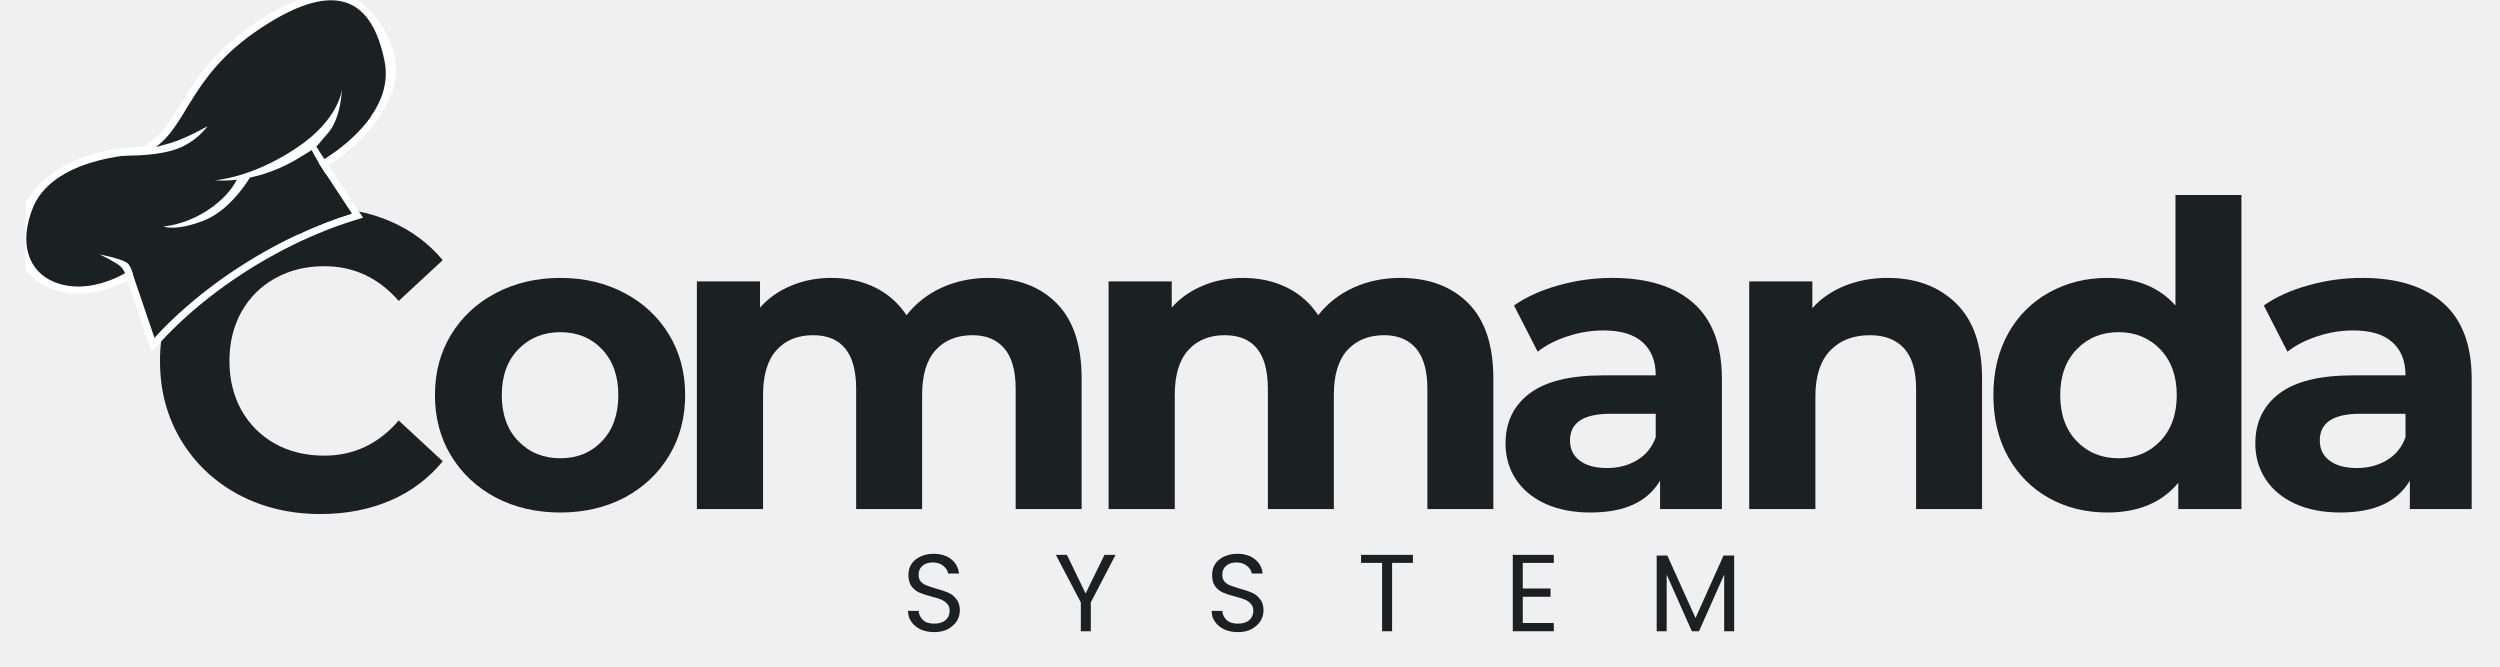
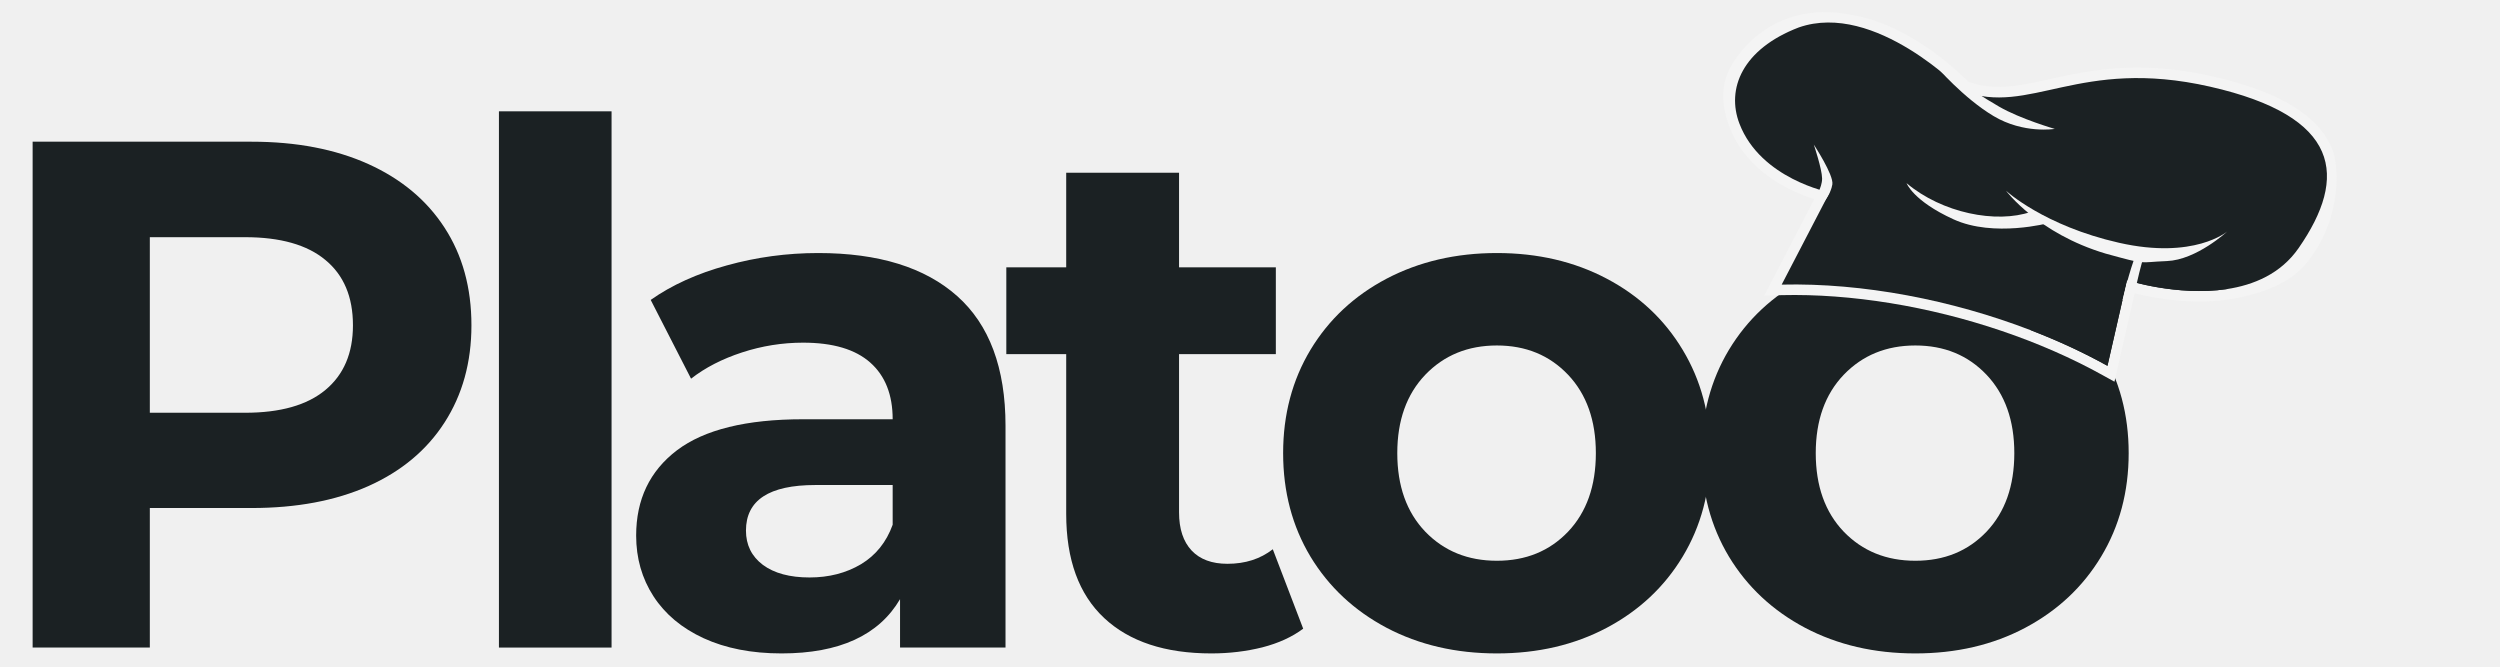
<svg xmlns="http://www.w3.org/2000/svg" width="240" zoomAndPan="magnify" viewBox="0 0 180 48" height="64" preserveAspectRatio="xMidYMid meet" version="1.0">
  <defs>
    <g />
-     <clipPath id="ea1a233cde">
-       <path d="M 1.836 0 L 29 0 L 29 26 L 1.836 26 Z M 1.836 0 " clip-rule="nonzero" />
-     </clipPath>
-     <clipPath id="4f4d99f10a">
-       <path d="M -1.352 17.113 L 18.121 -6.824 L 34.078 6.16 L 14.602 30.098 Z M -1.352 17.113 " clip-rule="nonzero" />
-     </clipPath>
-     <clipPath id="8c69749e17">
-       <path d="M -1.352 17.113 L 18.121 -6.824 L 34.078 6.16 L 14.602 30.098 Z M -1.352 17.113 " clip-rule="nonzero" />
-     </clipPath>
-     <clipPath id="a9b8a7380d">
-       <path d="M 1.836 0 L 28 0 L 28 25 L 1.836 25 Z M 1.836 0 " clip-rule="nonzero" />
-     </clipPath>
-     <clipPath id="f7ad1f7134">
-       <path d="M -1.352 17.113 L 18.121 -6.824 L 34.078 6.16 L 14.602 30.098 Z M -1.352 17.113 " clip-rule="nonzero" />
-     </clipPath>
-     <clipPath id="b01b8e6458">
-       <path d="M -1.352 17.113 L 18.121 -6.824 L 34.078 6.16 L 14.602 30.098 Z M -1.352 17.113 " clip-rule="nonzero" />
-     </clipPath>
-     <clipPath id="f5c1d167d5">
-       <path d="M 4 17 L 10 17 L 10 21 L 4 21 Z M 4 17 " clip-rule="nonzero" />
-     </clipPath>
-     <clipPath id="573eb5c794">
-       <path d="M -1.352 17.113 L 18.121 -6.824 L 34.078 6.16 L 14.602 30.098 Z M -1.352 17.113 " clip-rule="nonzero" />
-     </clipPath>
-     <clipPath id="318fc461a1">
-       <path d="M -1.352 17.113 L 18.121 -6.824 L 34.078 6.16 L 14.602 30.098 Z M -1.352 17.113 " clip-rule="nonzero" />
-     </clipPath>
-     <clipPath id="54c1cf7e74">
-       <path d="M 12 5 L 18 5 L 18 11 L 12 11 Z M 12 5 " clip-rule="nonzero" />
-     </clipPath>
-     <clipPath id="358c4a46cd">
-       <path d="M -1.352 17.113 L 18.121 -6.824 L 34.078 6.16 L 14.602 30.098 Z M -1.352 17.113 " clip-rule="nonzero" />
-     </clipPath>
-     <clipPath id="06f2b07b61">
-       <path d="M -1.352 17.113 L 18.121 -6.824 L 34.078 6.16 L 14.602 30.098 Z M -1.352 17.113 " clip-rule="nonzero" />
-     </clipPath>
-     <clipPath id="d633baa4c6">
-       <path d="M 11 4 L 28 4 L 28 17 L 11 17 Z M 11 4 " clip-rule="nonzero" />
-     </clipPath>
-     <clipPath id="3451b1cf09">
-       <path d="M -1.352 17.113 L 18.121 -6.824 L 34.078 6.16 L 14.602 30.098 Z M -1.352 17.113 " clip-rule="nonzero" />
-     </clipPath>
-     <clipPath id="4294dcf2e9">
-       <path d="M -1.352 17.113 L 18.121 -6.824 L 34.078 6.16 L 14.602 30.098 Z M -1.352 17.113 " clip-rule="nonzero" />
-     </clipPath>
-     <clipPath id="1194b9db63">
-       <path d="M 8 9 L 15 9 L 15 12 L 8 12 Z M 8 9 " clip-rule="nonzero" />
-     </clipPath>
-     <clipPath id="7f7ba7c710">
-       <path d="M -1.352 17.113 L 18.121 -6.824 L 34.078 6.16 L 14.602 30.098 Z M -1.352 17.113 " clip-rule="nonzero" />
-     </clipPath>
-     <clipPath id="379adb3b69">
-       <path d="M -1.352 17.113 L 18.121 -6.824 L 34.078 6.16 L 14.602 30.098 Z M -1.352 17.113 " clip-rule="nonzero" />
-     </clipPath>
-     <clipPath id="6a040b5069">
-       <path d="M 22 10 L 24 10 L 24 13 L 22 13 Z M 22 10 " clip-rule="nonzero" />
-     </clipPath>
-     <clipPath id="8f6204ca37">
-       <path d="M -1.352 17.113 L 18.121 -6.824 L 34.078 6.16 L 14.602 30.098 Z M -1.352 17.113 " clip-rule="nonzero" />
-     </clipPath>
-     <clipPath id="22c095ff60">
-       <path d="M -1.352 17.113 L 18.121 -6.824 L 34.078 6.16 L 14.602 30.098 Z M -1.352 17.113 " clip-rule="nonzero" />
-     </clipPath>
-     <clipPath id="711ae5025d">
-       <path d="M 15 6 L 25 6 L 25 13 L 15 13 Z M 15 6 " clip-rule="nonzero" />
-     </clipPath>
-     <clipPath id="7289844331">
-       <path d="M -1.352 17.113 L 18.121 -6.824 L 34.078 6.16 L 14.602 30.098 Z M -1.352 17.113 " clip-rule="nonzero" />
-     </clipPath>
-     <clipPath id="66e515dc8f">
-       <path d="M -1.352 17.113 L 18.121 -6.824 L 34.078 6.16 L 14.602 30.098 Z M -1.352 17.113 " clip-rule="nonzero" />
-     </clipPath>
-     <clipPath id="abab018552">
-       <path d="M 11 12 L 19 12 L 19 17 L 11 17 Z M 11 12 " clip-rule="nonzero" />
-     </clipPath>
-     <clipPath id="7ed952c2df">
-       <path d="M -1.352 17.113 L 18.121 -6.824 L 34.078 6.16 L 14.602 30.098 Z M -1.352 17.113 " clip-rule="nonzero" />
-     </clipPath>
-     <clipPath id="4c212e220c">
-       <path d="M -1.352 17.113 L 18.121 -6.824 L 34.078 6.16 L 14.602 30.098 Z M -1.352 17.113 " clip-rule="nonzero" />
-     </clipPath>
-     <clipPath id="e26f9d4ce1">
-       <path d="M 7 18 L 10 18 L 10 21 L 7 21 Z M 7 18 " clip-rule="nonzero" />
-     </clipPath>
-     <clipPath id="b85112b671">
-       <path d="M -1.352 17.113 L 18.121 -6.824 L 34.078 6.16 L 14.602 30.098 Z M -1.352 17.113 " clip-rule="nonzero" />
-     </clipPath>
-     <clipPath id="8594137f87">
-       <path d="M -1.352 17.113 L 18.121 -6.824 L 34.078 6.16 L 14.602 30.098 Z M -1.352 17.113 " clip-rule="nonzero" />
-     </clipPath>
-     <clipPath id="c48f8f9792">
-       <path d="M 64 37 L 133 37 L 133 47.02 L 64 47.02 Z M 64 37 " clip-rule="nonzero" />
-     </clipPath>
-     <clipPath id="6b2e4f11dd">
-       <rect x="0" width="69" y="0" height="11" />
+     <clipPath id="32d42d7bfa">
+       <path d="M 45 18 L 73 18 L 73 47.02 L 45 47.02 Z M 45 18 " clip-rule="nonzero" />
+     </clipPath>
+     <clipPath id="cba48fb0dc">
+       <path d="M 72 12 L 94 12 L 94 47.02 L 72 47.02 Z M 72 12 " clip-rule="nonzero" />
+     </clipPath>
+     <clipPath id="ad0688870f">
+       <path d="M 92 18 L 124 18 L 124 47.02 L 92 47.02 Z M 92 18 " clip-rule="nonzero" />
+     </clipPath>
+     <clipPath id="e91f5758a2">
+       <path d="M 122 18 L 154 18 L 154 47.02 L 122 47.02 Z M 122 18 " clip-rule="nonzero" />
+     </clipPath>
+     <clipPath id="f03a49db0d">
+       <path d="M 124 0 L 169 0 L 169 28 L 124 28 Z M 124 0 " clip-rule="nonzero" />
+     </clipPath>
+     <clipPath id="df2f0345e4">
+       <path d="M 123.352 0.336 L 168.02 -3.293 L 170.402 25.996 L 125.734 29.629 Z M 123.352 0.336 " clip-rule="nonzero" />
+     </clipPath>
+     <clipPath id="b6dddd2938">
+       <path d="M 123.352 0.336 L 168.02 -3.293 L 170.402 25.996 L 125.734 29.629 Z M 123.352 0.336 " clip-rule="nonzero" />
+     </clipPath>
+     <clipPath id="96ad34a800">
+       <path d="M 124 1 L 168 1 L 168 27 L 124 27 Z M 124 1 " clip-rule="nonzero" />
+     </clipPath>
+     <clipPath id="02277ed986">
+       <path d="M 123.352 0.336 L 168.02 -3.293 L 170.402 25.996 L 125.734 29.629 Z M 123.352 0.336 " clip-rule="nonzero" />
+     </clipPath>
+     <clipPath id="817a8349c0">
+       <path d="M 123.352 0.336 L 168.02 -3.293 L 170.402 25.996 L 125.734 29.629 Z M 123.352 0.336 " clip-rule="nonzero" />
+     </clipPath>
+     <clipPath id="d270a98934">
+       <path d="M 126 8 L 132 8 L 132 14 L 126 14 Z M 126 8 " clip-rule="nonzero" />
+     </clipPath>
+     <clipPath id="f0f20d2eaa">
+       <path d="M 123.352 0.336 L 168.02 -3.293 L 170.402 25.996 L 125.734 29.629 Z M 123.352 0.336 " clip-rule="nonzero" />
+     </clipPath>
+     <clipPath id="feba56dc3d">
+       <path d="M 123.352 0.336 L 168.02 -3.293 L 170.402 25.996 L 125.734 29.629 Z M 123.352 0.336 " clip-rule="nonzero" />
+     </clipPath>
+     <clipPath id="9b12e0a6a3">
+       <path d="M 143 7 L 154 7 L 154 10 L 143 10 Z M 143 7 " clip-rule="nonzero" />
+     </clipPath>
+     <clipPath id="f3eaceb753">
+       <path d="M 123.352 0.336 L 168.02 -3.293 L 170.402 25.996 L 125.734 29.629 Z M 123.352 0.336 " clip-rule="nonzero" />
+     </clipPath>
+     <clipPath id="895d1980e6">
+       <path d="M 123.352 0.336 L 168.02 -3.293 L 170.402 25.996 L 125.734 29.629 Z M 123.352 0.336 " clip-rule="nonzero" />
+     </clipPath>
+     <clipPath id="23b498150e">
+       <path d="M 137 11 L 163 11 L 163 27 L 137 27 Z M 137 11 " clip-rule="nonzero" />
+     </clipPath>
+     <clipPath id="79c69186b9">
+       <path d="M 123.352 0.336 L 168.02 -3.293 L 170.402 25.996 L 125.734 29.629 Z M 123.352 0.336 " clip-rule="nonzero" />
+     </clipPath>
+     <clipPath id="6b5c13a1e6">
+       <path d="M 123.352 0.336 L 168.02 -3.293 L 170.402 25.996 L 125.734 29.629 Z M 123.352 0.336 " clip-rule="nonzero" />
+     </clipPath>
+     <clipPath id="77377a0950">
+       <path d="M 139 4 L 148 4 L 148 10 L 139 10 Z M 139 4 " clip-rule="nonzero" />
+     </clipPath>
+     <clipPath id="58c6bcea46">
+       <path d="M 123.352 0.336 L 168.02 -3.293 L 170.402 25.996 L 125.734 29.629 Z M 123.352 0.336 " clip-rule="nonzero" />
+     </clipPath>
+     <clipPath id="52bc6de99f">
+       <path d="M 123.352 0.336 L 168.02 -3.293 L 170.402 25.996 L 125.734 29.629 Z M 123.352 0.336 " clip-rule="nonzero" />
+     </clipPath>
+     <clipPath id="c73cfeb785">
+       <path d="M 152 17 L 155 17 L 155 22 L 152 22 Z M 152 17 " clip-rule="nonzero" />
+     </clipPath>
+     <clipPath id="62e9558b92">
+       <path d="M 123.352 0.336 L 168.02 -3.293 L 170.402 25.996 L 125.734 29.629 Z M 123.352 0.336 " clip-rule="nonzero" />
+     </clipPath>
+     <clipPath id="48561db9c7">
+       <path d="M 123.352 0.336 L 168.02 -3.293 L 170.402 25.996 L 125.734 29.629 Z M 123.352 0.336 " clip-rule="nonzero" />
+     </clipPath>
+     <clipPath id="9532fbf9ba">
+       <path d="M 144 13 L 161 13 L 161 19 L 144 19 Z M 144 13 " clip-rule="nonzero" />
+     </clipPath>
+     <clipPath id="229657598f">
+       <path d="M 123.352 0.336 L 168.02 -3.293 L 170.402 25.996 L 125.734 29.629 Z M 123.352 0.336 " clip-rule="nonzero" />
+     </clipPath>
+     <clipPath id="c58b5cfe0a">
+       <path d="M 123.352 0.336 L 168.02 -3.293 L 170.402 25.996 L 125.734 29.629 Z M 123.352 0.336 " clip-rule="nonzero" />
+     </clipPath>
+     <clipPath id="6f506d0a58">
+       <path d="M 137 13 L 148 13 L 148 17 L 137 17 Z M 137 13 " clip-rule="nonzero" />
+     </clipPath>
+     <clipPath id="acbb0c3526">
+       <path d="M 123.352 0.336 L 168.02 -3.293 L 170.402 25.996 L 125.734 29.629 Z M 123.352 0.336 " clip-rule="nonzero" />
+     </clipPath>
+     <clipPath id="1bd76cf667">
+       <path d="M 123.352 0.336 L 168.02 -3.293 L 170.402 25.996 L 125.734 29.629 Z M 123.352 0.336 " clip-rule="nonzero" />
+     </clipPath>
+     <clipPath id="be45e49c09">
+       <path d="M 130 10 L 132 10 L 132 15 L 130 15 Z M 130 10 " clip-rule="nonzero" />
+     </clipPath>
+     <clipPath id="11efbf4254">
+       <path d="M 123.352 0.336 L 168.02 -3.293 L 170.402 25.996 L 125.734 29.629 Z M 123.352 0.336 " clip-rule="nonzero" />
+     </clipPath>
+     <clipPath id="c46a4e55fb">
+       <path d="M 123.352 0.336 L 168.02 -3.293 L 170.402 25.996 L 125.734 29.629 Z M 123.352 0.336 " clip-rule="nonzero" />
    </clipPath>
  </defs>
  <g fill="#1b2123" fill-opacity="1">
-     <g transform="translate(10.33151, 36.65066)">
+     <g transform="translate(-1.962795, 46.62441)">
      <g>
-         <path d="M 12.734 0.359 C 10.555 0.359 8.586 -0.109 6.828 -1.047 C 5.078 -1.992 3.695 -3.305 2.688 -4.984 C 1.688 -6.66 1.188 -8.551 1.188 -10.656 C 1.188 -12.77 1.688 -14.664 2.688 -16.344 C 3.695 -18.02 5.078 -19.328 6.828 -20.266 C 8.586 -21.211 10.566 -21.688 12.766 -21.688 C 14.609 -21.688 16.273 -21.363 17.766 -20.719 C 19.266 -20.07 20.523 -19.141 21.547 -17.922 L 18.375 -14.984 C 16.926 -16.648 15.141 -17.484 13.016 -17.484 C 11.691 -17.484 10.508 -17.191 9.469 -16.609 C 8.438 -16.035 7.629 -15.227 7.047 -14.188 C 6.473 -13.156 6.188 -11.977 6.188 -10.656 C 6.188 -9.344 6.473 -8.164 7.047 -7.125 C 7.629 -6.094 8.438 -5.285 9.469 -4.703 C 10.508 -4.129 11.691 -3.844 13.016 -3.844 C 15.141 -3.844 16.926 -4.688 18.375 -6.375 L 21.547 -3.438 C 20.523 -2.195 19.266 -1.254 17.766 -0.609 C 16.266 0.035 14.586 0.359 12.734 0.359 Z M 12.734 0.359 " />
+         <path d="M 20.078 -36.422 C 23.305 -36.422 26.109 -35.883 28.484 -34.812 C 30.859 -33.738 32.688 -32.211 33.969 -30.234 C 35.258 -28.254 35.906 -25.91 35.906 -23.203 C 35.906 -20.535 35.258 -18.203 33.969 -16.203 C 32.688 -14.211 30.859 -12.688 28.484 -11.625 C 26.109 -10.57 23.305 -10.047 20.078 -10.047 L 12.75 -10.047 L 12.75 0 L 4.312 0 L 4.312 -36.422 Z M 19.609 -16.906 C 22.148 -16.906 24.078 -17.453 25.391 -18.547 C 26.711 -19.641 27.375 -21.191 27.375 -23.203 C 27.375 -25.254 26.711 -26.82 25.391 -27.906 C 24.078 -29 22.148 -29.547 19.609 -29.547 L 12.75 -29.547 L 12.75 -16.906 Z M 19.609 -16.906 " />
      </g>
    </g>
  </g>
  <g fill="#1b2123" fill-opacity="1">
-     <g transform="translate(30.34746, 36.65066)">
+     <g transform="translate(32.17312, 46.62441)">
      <g>
-         <path d="M 10 0.25 C 8.27 0.25 6.719 -0.109 5.344 -0.828 C 3.977 -1.555 2.906 -2.562 2.125 -3.844 C 1.352 -5.125 0.969 -6.578 0.969 -8.203 C 0.969 -9.828 1.352 -11.273 2.125 -12.547 C 2.906 -13.828 3.977 -14.828 5.344 -15.547 C 6.719 -16.273 8.27 -16.641 10 -16.641 C 11.719 -16.641 13.258 -16.273 14.625 -15.547 C 15.988 -14.828 17.055 -13.828 17.828 -12.547 C 18.598 -11.273 18.984 -9.828 18.984 -8.203 C 18.984 -6.578 18.598 -5.125 17.828 -3.844 C 17.055 -2.562 15.988 -1.555 14.625 -0.828 C 13.258 -0.109 11.719 0.25 10 0.25 Z M 10 -3.656 C 11.219 -3.656 12.219 -4.066 13 -4.891 C 13.781 -5.711 14.172 -6.816 14.172 -8.203 C 14.172 -9.578 13.781 -10.676 13 -11.5 C 12.219 -12.32 11.219 -12.734 10 -12.734 C 8.781 -12.734 7.77 -12.32 6.969 -11.5 C 6.176 -10.676 5.781 -9.578 5.781 -8.203 C 5.781 -6.816 6.176 -5.711 6.969 -4.891 C 7.77 -4.066 8.781 -3.656 10 -3.656 Z M 10 -3.656 " />
-       </g>
-     </g>
-   </g>
-   <g fill="#1b2123" fill-opacity="1">
-     <g transform="translate(47.987, 36.65066)">
-       <g>
-         <path d="M 23.188 -16.641 C 25.238 -16.641 26.867 -16.035 28.078 -14.828 C 29.285 -13.617 29.891 -11.805 29.891 -9.391 L 29.891 0 L 25.141 0 L 25.141 -8.656 C 25.141 -9.957 24.867 -10.926 24.328 -11.562 C 23.785 -12.195 23.02 -12.516 22.031 -12.516 C 20.914 -12.516 20.031 -12.156 19.375 -11.438 C 18.727 -10.719 18.406 -9.645 18.406 -8.219 L 18.406 0 L 13.656 0 L 13.656 -8.656 C 13.656 -11.227 12.617 -12.516 10.547 -12.516 C 9.441 -12.516 8.566 -12.156 7.922 -11.438 C 7.273 -10.719 6.953 -9.645 6.953 -8.219 L 6.953 0 L 2.188 0 L 2.188 -16.391 L 6.734 -16.391 L 6.734 -14.5 C 7.336 -15.188 8.082 -15.711 8.969 -16.078 C 9.852 -16.453 10.82 -16.641 11.875 -16.641 C 13.039 -16.641 14.086 -16.41 15.016 -15.953 C 15.953 -15.492 16.707 -14.828 17.281 -13.953 C 17.945 -14.805 18.789 -15.469 19.812 -15.938 C 20.844 -16.406 21.969 -16.641 23.188 -16.641 Z M 23.188 -16.641 " />
-       </g>
-     </g>
-   </g>
-   <g fill="#1b2123" fill-opacity="1">
-     <g transform="translate(77.6305, 36.65066)">
-       <g>
-         <path d="M 23.188 -16.641 C 25.238 -16.641 26.867 -16.035 28.078 -14.828 C 29.285 -13.617 29.891 -11.805 29.891 -9.391 L 29.891 0 L 25.141 0 L 25.141 -8.656 C 25.141 -9.957 24.867 -10.926 24.328 -11.562 C 23.785 -12.195 23.02 -12.516 22.031 -12.516 C 20.914 -12.516 20.031 -12.156 19.375 -11.438 C 18.727 -10.719 18.406 -9.645 18.406 -8.219 L 18.406 0 L 13.656 0 L 13.656 -8.656 C 13.656 -11.227 12.617 -12.516 10.547 -12.516 C 9.441 -12.516 8.566 -12.156 7.922 -11.438 C 7.273 -10.719 6.953 -9.645 6.953 -8.219 L 6.953 0 L 2.188 0 L 2.188 -16.391 L 6.734 -16.391 L 6.734 -14.5 C 7.336 -15.188 8.082 -15.711 8.969 -16.078 C 9.852 -16.453 10.82 -16.641 11.875 -16.641 C 13.039 -16.641 14.086 -16.41 15.016 -15.953 C 15.953 -15.492 16.707 -14.828 17.281 -13.953 C 17.945 -14.805 18.789 -15.469 19.812 -15.938 C 20.844 -16.406 21.969 -16.641 23.188 -16.641 Z M 23.188 -16.641 " />
-       </g>
-     </g>
-   </g>
-   <g fill="#1b2123" fill-opacity="1">
-     <g transform="translate(107.274, 36.65066)">
-       <g>
-         <path d="M 8.812 -16.641 C 11.344 -16.641 13.289 -16.035 14.656 -14.828 C 16.02 -13.617 16.703 -11.797 16.703 -9.359 L 16.703 0 L 12.25 0 L 12.25 -2.047 C 11.352 -0.516 9.688 0.25 7.25 0.25 C 5.988 0.25 4.895 0.035 3.969 -0.391 C 3.051 -0.816 2.348 -1.406 1.859 -2.156 C 1.367 -2.914 1.125 -3.77 1.125 -4.719 C 1.125 -6.238 1.695 -7.438 2.844 -8.312 C 3.988 -9.188 5.766 -9.625 8.172 -9.625 L 11.938 -9.625 C 11.938 -10.664 11.617 -11.461 10.984 -12.016 C 10.359 -12.578 9.422 -12.859 8.172 -12.859 C 7.297 -12.859 6.438 -12.719 5.594 -12.438 C 4.75 -12.164 4.031 -11.797 3.438 -11.328 L 1.734 -14.656 C 2.629 -15.281 3.703 -15.766 4.953 -16.109 C 6.203 -16.461 7.488 -16.641 8.812 -16.641 Z M 8.438 -2.953 C 9.25 -2.953 9.969 -3.141 10.594 -3.516 C 11.227 -3.891 11.676 -4.441 11.938 -5.172 L 11.938 -6.859 L 8.688 -6.859 C 6.738 -6.859 5.766 -6.219 5.766 -4.938 C 5.766 -4.32 6 -3.836 6.469 -3.484 C 6.945 -3.129 7.602 -2.953 8.438 -2.953 Z M 8.438 -2.953 " />
-       </g>
-     </g>
-   </g>
-   <g fill="#1b2123" fill-opacity="1">
-     <g transform="translate(123.7558, 36.65066)">
-       <g>
-         <path d="M 12.156 -16.641 C 14.188 -16.641 15.828 -16.031 17.078 -14.812 C 18.328 -13.594 18.953 -11.785 18.953 -9.391 L 18.953 0 L 14.203 0 L 14.203 -8.656 C 14.203 -9.957 13.914 -10.926 13.344 -11.562 C 12.77 -12.195 11.945 -12.516 10.875 -12.516 C 9.676 -12.516 8.723 -12.145 8.016 -11.406 C 7.305 -10.664 6.953 -9.566 6.953 -8.109 L 6.953 0 L 2.188 0 L 2.188 -16.391 L 6.734 -16.391 L 6.734 -14.469 C 7.359 -15.164 8.141 -15.703 9.078 -16.078 C 10.016 -16.453 11.039 -16.641 12.156 -16.641 Z M 12.156 -16.641 " />
-       </g>
-     </g>
-   </g>
-   <g fill="#1b2123" fill-opacity="1">
-     <g transform="translate(142.4921, 36.65066)">
-       <g>
-         <path d="M 18.891 -22.609 L 18.891 0 L 14.344 0 L 14.344 -1.891 C 13.164 -0.461 11.461 0.25 9.234 0.25 C 7.691 0.25 6.297 -0.094 5.047 -0.781 C 3.797 -1.477 2.812 -2.469 2.094 -3.75 C 1.383 -5.031 1.031 -6.516 1.031 -8.203 C 1.031 -9.879 1.383 -11.359 2.094 -12.641 C 2.812 -13.922 3.797 -14.906 5.047 -15.594 C 6.297 -16.289 7.691 -16.641 9.234 -16.641 C 11.328 -16.641 12.961 -15.977 14.141 -14.656 L 14.141 -22.609 Z M 10.047 -3.656 C 11.254 -3.656 12.254 -4.066 13.047 -4.891 C 13.836 -5.711 14.234 -6.816 14.234 -8.203 C 14.234 -9.578 13.836 -10.676 13.047 -11.5 C 12.254 -12.32 11.254 -12.734 10.047 -12.734 C 8.828 -12.734 7.82 -12.32 7.031 -11.5 C 6.238 -10.676 5.844 -9.578 5.844 -8.203 C 5.844 -6.816 6.238 -5.711 7.031 -4.891 C 7.82 -4.066 8.828 -3.656 10.047 -3.656 Z M 10.047 -3.656 " />
-       </g>
-     </g>
-   </g>
-   <g fill="#1b2123" fill-opacity="1">
-     <g transform="translate(161.2589, 36.65066)">
-       <g>
-         <path d="M 8.812 -16.641 C 11.344 -16.641 13.289 -16.035 14.656 -14.828 C 16.02 -13.617 16.703 -11.797 16.703 -9.359 L 16.703 0 L 12.25 0 L 12.25 -2.047 C 11.352 -0.516 9.688 0.25 7.25 0.25 C 5.988 0.25 4.895 0.035 3.969 -0.391 C 3.051 -0.816 2.348 -1.406 1.859 -2.156 C 1.367 -2.914 1.125 -3.77 1.125 -4.719 C 1.125 -6.238 1.695 -7.438 2.844 -8.312 C 3.988 -9.188 5.766 -9.625 8.172 -9.625 L 11.938 -9.625 C 11.938 -10.664 11.617 -11.461 10.984 -12.016 C 10.359 -12.578 9.422 -12.859 8.172 -12.859 C 7.297 -12.859 6.438 -12.719 5.594 -12.438 C 4.75 -12.164 4.031 -11.797 3.438 -11.328 L 1.734 -14.656 C 2.629 -15.281 3.703 -15.766 4.953 -16.109 C 6.203 -16.461 7.488 -16.641 8.812 -16.641 Z M 8.438 -2.953 C 9.25 -2.953 9.969 -3.141 10.594 -3.516 C 11.227 -3.891 11.676 -4.441 11.938 -5.172 L 11.938 -6.859 L 8.688 -6.859 C 6.738 -6.859 5.766 -6.219 5.766 -4.938 C 5.766 -4.32 6 -3.836 6.469 -3.484 C 6.945 -3.129 7.602 -2.953 8.438 -2.953 Z M 8.438 -2.953 " />
-       </g>
-     </g>
-   </g>
-   <g clip-path="url(#ea1a233cde)">
-     <g clip-path="url(#4f4d99f10a)">
-       <g clip-path="url(#8c69749e17)">
-         <path fill="#ffffff" d="M 25.484 15.875 C 22.117 16.914 18.59 18.75 15.543 21.043 C 14.027 22.188 12.672 23.41 11.508 24.684 L 10.914 25.332 L 9.164 20.191 C 8.129 20.754 5.879 21.695 3.664 20.77 C 2.586 20.32 1.902 19.691 1.566 18.848 C 1.129 17.738 0.691 14.609 3.828 12.453 C 6.133 10.719 9.543 10.582 10.25 10.57 C 10.496 10.449 10.719 10.312 10.93 10.152 C 11.781 9.508 12.34 8.59 12.984 7.527 C 13.906 6.012 15.055 4.125 17.539 2.254 C 17.844 2.023 18.168 1.797 18.5 1.574 C 21.41 -0.348 23.648 -0.93 25.344 -0.211 C 26.094 0.109 27.973 1.656 28.453 4.305 C 28.738 5.711 28.168 7.121 27.258 8.504 C 26.824 9.156 26.02 10.152 24.625 11.203 C 24.242 11.492 23.902 11.719 23.645 11.883 L 26.141 15.672 Z M 25.484 15.875 " fill-opacity="1" fill-rule="nonzero" />
-       </g>
-     </g>
-   </g>
-   <g clip-path="url(#a9b8a7380d)">
-     <g clip-path="url(#f7ad1f7134)">
-       <g clip-path="url(#b01b8e6458)">
-         <path fill="#1b2123" d="M 27.688 4.402 C 27.996 5.926 27.473 7.297 26.672 8.43 C 25.234 10.453 22.91 11.707 22.91 11.707 L 25.324 15.375 C 24.02 15.777 22.699 16.293 21.391 16.91 C 17.57 18.703 13.863 21.324 11.121 24.324 L 9.445 19.402 C 9.445 19.402 6.582 21.422 3.859 20.285 C 2.129 19.562 1.258 17.598 2.426 14.812 C 4.105 11.133 10.379 11.094 10.379 11.094 C 13.645 9.543 13.168 5.727 18.789 2.016 C 24.398 -1.688 26.824 0.141 27.688 4.402 Z M 27.688 4.402 " fill-opacity="1" fill-rule="nonzero" />
-       </g>
-     </g>
-   </g>
-   <g clip-path="url(#f5c1d167d5)">
-     <g clip-path="url(#573eb5c794)">
-       <g clip-path="url(#318fc461a1)">
-         <path fill="#1b2123" d="M 9.117 19.457 C 9.117 19.457 6.902 20.32 5.66 20.074 C 4.395 19.824 3.945 19.191 4.191 19.195 C 4.441 19.195 5.625 19.691 6.23 19.176 C 6.832 18.656 5.441 18.129 6.141 17.98 C 6.836 17.836 7.797 18.121 8.391 18.492 C 8.98 18.867 9.117 19.457 9.117 19.457 Z M 9.117 19.457 " fill-opacity="1" fill-rule="nonzero" />
-       </g>
-     </g>
-   </g>
-   <g clip-path="url(#54c1cf7e74)">
-     <g clip-path="url(#358c4a46cd)">
-       <g clip-path="url(#06f2b07b61)">
-         <path fill="#1b2123" d="M 12.23 10.312 C 12.23 10.312 13.684 9.496 14.773 7.75 C 15.867 6.004 16.828 4.949 17.176 5.414 C 17.523 5.875 17.449 6.988 15.867 8.508 C 14.281 10.031 12.23 10.312 12.23 10.312 Z M 12.23 10.312 " fill-opacity="1" fill-rule="nonzero" />
-       </g>
-     </g>
-   </g>
-   <g clip-path="url(#d633baa4c6)">
-     <g clip-path="url(#3451b1cf09)">
-       <g clip-path="url(#4294dcf2e9)">
-         <path fill="#1b2123" d="M 27.109 6.621 C 27.098 6.66 26.855 7.734 26.672 8.43 C 25.234 10.453 22.91 11.707 22.91 11.707 L 25.324 15.375 C 24.02 15.777 22.699 16.293 21.391 16.91 C 21.629 16.512 21.73 15.992 21.492 15.324 C 20.781 13.34 19.898 12.402 19.898 12.402 C 19.898 12.402 18.57 14.824 16.945 15.691 C 15.336 16.555 12.047 15.879 11.996 15.867 C 12.027 15.855 13.656 15.148 14.445 14.469 C 15.242 13.777 15.242 13.777 15.242 13.777 C 14.094 13.211 13.039 12.641 13.766 12.051 C 13.766 12.051 17.469 12.898 20.801 9.414 C 24.133 5.926 23.207 4.23 24.602 4.688 C 26 5.145 24.887 8.559 25.742 8.18 C 26.582 7.809 27.09 6.66 27.109 6.621 Z M 27.109 6.621 " fill-opacity="1" fill-rule="nonzero" />
-       </g>
-     </g>
-   </g>
-   <g clip-path="url(#1194b9db63)">
-     <g clip-path="url(#7f7ba7c710)">
-       <g clip-path="url(#379adb3b69)">
-         <path fill="#ffffff" d="M 8.578 11.191 C 8.578 11.191 10.672 11.309 12.363 10.844 C 14.059 10.379 14.945 9.082 14.945 9.082 C 14.945 9.082 13.398 9.977 12.23 10.312 C 11.062 10.652 10.809 10.664 10.809 10.664 Z M 8.578 11.191 " fill-opacity="1" fill-rule="nonzero" />
-       </g>
-     </g>
-   </g>
-   <g clip-path="url(#6a040b5069)">
-     <g clip-path="url(#8f6204ca37)">
-       <g clip-path="url(#22c095ff60)">
-         <path fill="#ffffff" d="M 22.191 10.148 C 22.199 10.488 22.906 11.68 23.473 12.559 L 23.645 11.883 C 23.219 11.266 22.867 10.711 22.582 10.207 Z M 22.191 10.148 " fill-opacity="1" fill-rule="nonzero" />
-       </g>
-     </g>
-   </g>
-   <g clip-path="url(#711ae5025d)">
-     <g clip-path="url(#7289844331)">
-       <g clip-path="url(#66e515dc8f)">
-         <path fill="#ffffff" d="M 24.617 6.402 C 24.617 6.402 24.496 8.574 21.281 10.699 C 18.07 12.824 15.492 12.977 15.492 12.977 C 15.492 12.977 18.125 13.309 21.207 11.559 C 23.117 10.418 22.609 10.715 23.598 9.605 C 24.582 8.492 24.617 6.402 24.617 6.402 Z M 24.617 6.402 " fill-opacity="1" fill-rule="nonzero" />
-       </g>
-     </g>
-   </g>
-   <g clip-path="url(#abab018552)">
-     <g clip-path="url(#7ed952c2df)">
-       <g clip-path="url(#4c212e220c)">
-         <path fill="#ffffff" d="M 17.121 12.801 C 16.348 14.48 14.082 16.059 11.777 16.309 C 11.777 16.309 12.641 16.684 14.707 15.867 C 16.77 15.047 18.141 12.543 18.141 12.543 Z M 17.121 12.801 " fill-opacity="1" fill-rule="nonzero" />
-       </g>
-     </g>
-   </g>
-   <g clip-path="url(#e26f9d4ce1)">
-     <g clip-path="url(#b85112b671)">
-       <g clip-path="url(#8594137f87)">
-         <path fill="#ffffff" d="M 9.609 20.062 C 9.598 19.906 9.543 19.406 9.258 19.027 C 8.969 18.648 7.176 18.32 7.176 18.32 C 7.176 18.32 8.328 18.859 8.684 19.188 C 9.039 19.516 9.164 20.191 9.164 20.191 Z M 9.609 20.062 " fill-opacity="1" fill-rule="nonzero" />
-       </g>
-     </g>
-   </g>
-   <g clip-path="url(#c48f8f9792)">
-     <g transform="matrix(1, 0, 0, 1, 64, 37)">
-       <g clip-path="url(#6b2e4f11dd)">
-         <g fill="#1b2123" fill-opacity="1">
-           <g transform="translate(0.921989, 8.450317)">
-             <g>
-               <path d="M 2.344 0.062 C 1.988 0.062 1.664 0 1.375 -0.125 C 1.094 -0.258 0.867 -0.441 0.703 -0.672 C 0.535 -0.898 0.453 -1.164 0.453 -1.469 L 1.219 -1.469 C 1.238 -1.207 1.344 -0.988 1.531 -0.812 C 1.719 -0.633 1.988 -0.547 2.344 -0.547 C 2.688 -0.547 2.957 -0.629 3.156 -0.797 C 3.352 -0.973 3.453 -1.195 3.453 -1.469 C 3.453 -1.676 3.395 -1.844 3.281 -1.969 C 3.164 -2.102 3.02 -2.207 2.844 -2.281 C 2.676 -2.352 2.441 -2.426 2.141 -2.5 C 1.785 -2.594 1.5 -2.688 1.281 -2.781 C 1.062 -2.875 0.875 -3.02 0.719 -3.219 C 0.562 -3.426 0.484 -3.703 0.484 -4.047 C 0.484 -4.348 0.555 -4.613 0.703 -4.844 C 0.859 -5.07 1.07 -5.25 1.344 -5.375 C 1.625 -5.508 1.941 -5.578 2.297 -5.578 C 2.816 -5.578 3.238 -5.445 3.562 -5.188 C 3.895 -4.926 4.082 -4.582 4.125 -4.156 L 3.344 -4.156 C 3.312 -4.363 3.195 -4.547 3 -4.703 C 2.812 -4.867 2.555 -4.953 2.234 -4.953 C 1.93 -4.953 1.688 -4.875 1.5 -4.719 C 1.312 -4.562 1.219 -4.348 1.219 -4.078 C 1.219 -3.867 1.27 -3.703 1.375 -3.578 C 1.488 -3.453 1.629 -3.359 1.797 -3.297 C 1.961 -3.234 2.195 -3.156 2.5 -3.062 C 2.863 -2.969 3.156 -2.867 3.375 -2.766 C 3.594 -2.672 3.781 -2.52 3.938 -2.312 C 4.102 -2.113 4.188 -1.844 4.188 -1.5 C 4.188 -1.227 4.113 -0.973 3.969 -0.734 C 3.82 -0.504 3.609 -0.312 3.328 -0.156 C 3.055 -0.008 2.727 0.062 2.344 0.062 Z M 2.344 0.062 " />
-             </g>
-           </g>
-         </g>
-         <g fill="#1b2123" fill-opacity="1">
-           <g transform="translate(11.86603, 8.450317)">
-             <g>
-               <path d="M 4.453 -5.5 L 2.672 -2.078 L 2.672 0 L 1.953 0 L 1.953 -2.078 L 0.156 -5.5 L 0.953 -5.5 L 2.297 -2.719 L 3.656 -5.5 Z M 4.453 -5.5 " />
-             </g>
-           </g>
-         </g>
-         <g fill="#1b2123" fill-opacity="1">
-           <g transform="translate(22.78642, 8.450317)">
-             <g>
-               <path d="M 2.344 0.062 C 1.988 0.062 1.664 0 1.375 -0.125 C 1.094 -0.258 0.867 -0.441 0.703 -0.672 C 0.535 -0.898 0.453 -1.164 0.453 -1.469 L 1.219 -1.469 C 1.238 -1.207 1.344 -0.988 1.531 -0.812 C 1.719 -0.633 1.988 -0.547 2.344 -0.547 C 2.688 -0.547 2.957 -0.629 3.156 -0.797 C 3.352 -0.973 3.453 -1.195 3.453 -1.469 C 3.453 -1.676 3.395 -1.844 3.281 -1.969 C 3.164 -2.102 3.02 -2.207 2.844 -2.281 C 2.676 -2.352 2.441 -2.426 2.141 -2.5 C 1.785 -2.594 1.5 -2.688 1.281 -2.781 C 1.062 -2.875 0.875 -3.02 0.719 -3.219 C 0.562 -3.426 0.484 -3.703 0.484 -4.047 C 0.484 -4.348 0.555 -4.613 0.703 -4.844 C 0.859 -5.07 1.07 -5.25 1.344 -5.375 C 1.625 -5.508 1.941 -5.578 2.297 -5.578 C 2.816 -5.578 3.238 -5.445 3.562 -5.188 C 3.895 -4.926 4.082 -4.582 4.125 -4.156 L 3.344 -4.156 C 3.312 -4.363 3.195 -4.547 3 -4.703 C 2.812 -4.867 2.555 -4.953 2.234 -4.953 C 1.93 -4.953 1.688 -4.875 1.5 -4.719 C 1.312 -4.562 1.219 -4.348 1.219 -4.078 C 1.219 -3.867 1.27 -3.703 1.375 -3.578 C 1.488 -3.453 1.629 -3.359 1.797 -3.297 C 1.961 -3.234 2.195 -3.156 2.5 -3.062 C 2.863 -2.969 3.156 -2.867 3.375 -2.766 C 3.594 -2.672 3.781 -2.52 3.938 -2.312 C 4.102 -2.113 4.188 -1.844 4.188 -1.5 C 4.188 -1.227 4.113 -0.973 3.969 -0.734 C 3.82 -0.504 3.609 -0.312 3.328 -0.156 C 3.055 -0.008 2.727 0.062 2.344 0.062 Z M 2.344 0.062 " />
-             </g>
-           </g>
-         </g>
-         <g fill="#1b2123" fill-opacity="1">
-           <g transform="translate(33.73046, 8.450317)">
-             <g>
-               <path d="M 4 -5.5 L 4 -4.922 L 2.5 -4.922 L 2.5 0 L 1.781 0 L 1.781 -4.922 L 0.266 -4.922 L 0.266 -5.5 Z M 4 -5.5 " />
-             </g>
-           </g>
-         </g>
-         <g fill="#1b2123" fill-opacity="1">
-           <g transform="translate(44.3117, 8.450317)">
-             <g>
-               <path d="M 1.328 -4.922 L 1.328 -3.078 L 3.328 -3.078 L 3.328 -2.484 L 1.328 -2.484 L 1.328 -0.594 L 3.562 -0.594 L 3.562 0 L 0.609 0 L 0.609 -5.5 L 3.562 -5.5 L 3.562 -4.922 Z M 1.328 -4.922 " />
-             </g>
-           </g>
-         </g>
-         <g fill="#1b2123" fill-opacity="1">
-           <g transform="translate(54.6721, 8.450317)">
-             <g>
-               <path d="M 6.188 -5.453 L 6.188 0 L 5.469 0 L 5.469 -4.078 L 3.656 0 L 3.141 0 L 1.328 -4.078 L 1.328 0 L 0.609 0 L 0.609 -5.453 L 1.375 -5.453 L 3.406 -0.953 L 5.422 -5.453 Z M 6.188 -5.453 " />
-             </g>
-           </g>
-         </g>
+         <path d="M 3.75 -38.609 L 11.859 -38.609 L 11.859 0 L 3.75 0 Z M 3.75 -38.609 " />
+       </g>
+     </g>
+   </g>
+   <g clip-path="url(#32d42d7bfa)">
+     <g fill="#1b2123" fill-opacity="1">
+       <g transform="translate(43.88107, 46.62441)">
+         <g>
+           <path d="M 15.031 -28.406 C 19.375 -28.406 22.707 -27.375 25.031 -25.312 C 27.352 -23.25 28.516 -20.133 28.516 -15.969 L 28.516 0 L 20.922 0 L 20.922 -3.484 C 19.391 -0.879 16.547 0.422 12.391 0.422 C 10.234 0.422 8.363 0.055 6.781 -0.672 C 5.207 -1.398 4.004 -2.406 3.172 -3.688 C 2.336 -4.977 1.922 -6.438 1.922 -8.062 C 1.922 -10.664 2.898 -12.711 4.859 -14.203 C 6.828 -15.691 9.852 -16.438 13.938 -16.438 L 20.391 -16.438 C 20.391 -18.207 19.852 -19.566 18.781 -20.516 C 17.707 -21.473 16.094 -21.953 13.938 -21.953 C 12.445 -21.953 10.984 -21.719 9.547 -21.25 C 8.109 -20.781 6.883 -20.148 5.875 -19.359 L 2.969 -25.031 C 4.488 -26.102 6.316 -26.93 8.453 -27.516 C 10.586 -28.109 12.781 -28.406 15.031 -28.406 Z M 14.406 -5.047 C 15.801 -5.047 17.035 -5.363 18.109 -6 C 19.18 -6.645 19.941 -7.594 20.391 -8.844 L 20.391 -11.703 L 14.828 -11.703 C 11.492 -11.703 9.828 -10.609 9.828 -8.422 C 9.828 -7.391 10.234 -6.566 11.047 -5.953 C 11.867 -5.348 12.988 -5.047 14.406 -5.047 Z M 14.406 -5.047 " />
+         </g>
+       </g>
+     </g>
+   </g>
+   <g clip-path="url(#cba48fb0dc)">
+     <g fill="#1b2123" fill-opacity="1">
+       <g transform="translate(72.03272, 46.62441)">
+         <g>
+           <path d="M 21.797 -1.359 C 21.004 -0.766 20.023 -0.316 18.859 -0.016 C 17.703 0.273 16.477 0.422 15.188 0.422 C 11.863 0.422 9.289 -0.426 7.469 -2.125 C 5.645 -3.832 4.734 -6.332 4.734 -9.625 L 4.734 -21.125 L 0.422 -21.125 L 0.422 -27.375 L 4.734 -27.375 L 4.734 -34.188 L 12.859 -34.188 L 12.859 -27.375 L 19.828 -27.375 L 19.828 -21.125 L 12.859 -21.125 L 12.859 -9.734 C 12.859 -8.547 13.16 -7.629 13.766 -6.984 C 14.367 -6.348 15.227 -6.031 16.344 -6.031 C 17.625 -6.031 18.711 -6.379 19.609 -7.078 Z M 21.797 -1.359 " />
+         </g>
+       </g>
+     </g>
+   </g>
+   <g clip-path="url(#ad0688870f)">
+     <g fill="#1b2123" fill-opacity="1">
+       <g transform="translate(90.71364, 46.62441)">
+         <g>
+           <path d="M 17.062 0.422 C 14.113 0.422 11.469 -0.191 9.125 -1.422 C 6.789 -2.66 4.961 -4.367 3.641 -6.547 C 2.328 -8.734 1.672 -11.219 1.672 -14 C 1.672 -16.77 2.328 -19.25 3.641 -21.438 C 4.961 -23.625 6.789 -25.332 9.125 -26.562 C 11.469 -27.789 14.113 -28.406 17.062 -28.406 C 20.008 -28.406 22.645 -27.789 24.969 -26.562 C 27.301 -25.332 29.125 -23.625 30.438 -21.438 C 31.758 -19.25 32.422 -16.77 32.422 -14 C 32.422 -11.219 31.758 -8.734 30.438 -6.547 C 29.125 -4.367 27.301 -2.66 24.969 -1.422 C 22.645 -0.191 20.008 0.422 17.062 0.422 Z M 17.062 -6.25 C 19.145 -6.25 20.852 -6.945 22.188 -8.344 C 23.52 -9.75 24.188 -11.633 24.188 -14 C 24.188 -16.352 23.52 -18.234 22.188 -19.641 C 20.852 -21.047 19.145 -21.75 17.062 -21.75 C 14.977 -21.75 13.258 -21.047 11.906 -19.641 C 10.562 -18.234 9.891 -16.352 9.891 -14 C 9.891 -11.633 10.562 -9.75 11.906 -8.344 C 13.258 -6.945 14.977 -6.25 17.062 -6.25 Z M 17.062 -6.25 " />
+         </g>
+       </g>
+     </g>
+   </g>
+   <g clip-path="url(#e91f5758a2)">
+     <g fill="#1b2123" fill-opacity="1">
+       <g transform="translate(120.8427, 46.62441)">
+         <g>
+           <path d="M 17.062 0.422 C 14.113 0.422 11.469 -0.191 9.125 -1.422 C 6.789 -2.66 4.961 -4.367 3.641 -6.547 C 2.328 -8.734 1.672 -11.219 1.672 -14 C 1.672 -16.77 2.328 -19.25 3.641 -21.438 C 4.961 -23.625 6.789 -25.332 9.125 -26.562 C 11.469 -27.789 14.113 -28.406 17.062 -28.406 C 20.008 -28.406 22.645 -27.789 24.969 -26.562 C 27.301 -25.332 29.125 -23.625 30.438 -21.438 C 31.758 -19.25 32.422 -16.77 32.422 -14 C 32.422 -11.219 31.758 -8.734 30.438 -6.547 C 29.125 -4.367 27.301 -2.66 24.969 -1.422 C 22.645 -0.191 20.008 0.422 17.062 0.422 Z M 17.062 -6.25 C 19.145 -6.25 20.852 -6.945 22.188 -8.344 C 23.52 -9.75 24.188 -11.633 24.188 -14 C 24.188 -16.352 23.52 -18.234 22.188 -19.641 C 20.852 -21.047 19.145 -21.75 17.062 -21.75 C 14.977 -21.75 13.258 -21.047 11.906 -19.641 C 10.562 -18.234 9.891 -16.352 9.891 -14 C 9.891 -11.633 10.562 -9.75 11.906 -8.344 C 13.258 -6.945 14.977 -6.25 17.062 -6.25 Z M 17.062 -6.25 " />
+         </g>
+       </g>
+     </g>
+   </g>
+   <g clip-path="url(#f03a49db0d)">
+     <g clip-path="url(#df2f0345e4)">
+       <g clip-path="url(#b6dddd2938)">
+         <path fill="#f4f4f4" d="M 151.375 27.004 C 146.941 24.543 141.516 22.703 136.098 21.824 C 133.402 21.387 130.777 21.191 128.297 21.25 L 127.027 21.281 L 130.629 14.34 C 129.012 13.824 125.793 12.426 124.547 9.195 C 123.945 7.629 123.914 6.293 124.461 5.105 C 125.176 3.547 127.992 -0.027 133.355 1.082 C 137.457 1.75 141 5.16 141.715 5.887 C 142.082 6.016 142.449 6.113 142.828 6.172 C 144.344 6.418 145.852 6.086 147.602 5.695 C 150.098 5.145 153.203 4.457 157.621 5.172 C 158.164 5.262 158.723 5.371 159.285 5.5 C 164.18 6.609 167.02 8.355 167.957 10.832 C 168.375 11.93 168.641 15.43 166.363 18.566 C 165.184 20.262 163.152 21.074 160.805 21.504 C 159.699 21.707 157.859 21.863 155.375 21.461 C 154.699 21.352 154.121 21.223 153.695 21.117 L 152.242 27.484 Z M 151.375 27.004 " fill-opacity="1" fill-rule="nonzero" />
+       </g>
+     </g>
+   </g>
+   <g clip-path="url(#96ad34a800)">
+     <g clip-path="url(#02277ed986)">
+       <g clip-path="url(#817a8349c0)">
+         <path fill="#1b2123" d="M 165.5 17.863 C 164.223 19.707 162.273 20.527 160.301 20.82 C 156.766 21.344 153.145 20.176 153.145 20.176 L 151.738 26.34 C 150.023 25.387 148.168 24.527 146.223 23.781 C 140.551 21.598 134.133 20.355 128.281 20.492 L 131.73 13.852 C 131.73 13.852 126.773 12.883 125.246 8.918 C 124.273 6.398 125.449 3.535 129.508 1.977 C 135.008 0.055 141.297 6.543 141.297 6.543 C 146.164 8.391 149.652 4.09 159.117 6.238 C 168.551 8.379 169.07 12.719 165.5 17.863 Z M 165.5 17.863 " fill-opacity="1" fill-rule="nonzero" />
+       </g>
+     </g>
+   </g>
+   <g clip-path="url(#d270a98934)">
+     <g clip-path="url(#f0f20d2eaa)">
+       <g clip-path="url(#feba56dc3d)">
+         <path fill="#1b2123" d="M 131.344 13.562 C 131.344 13.562 128.238 12.117 127.262 10.586 C 126.258 9.016 126.465 7.918 126.715 8.18 C 126.961 8.441 127.621 10.164 128.762 10.277 C 129.902 10.387 129.066 8.414 129.914 8.996 C 130.762 9.574 131.422 10.855 131.625 11.844 C 131.824 12.832 131.344 13.562 131.344 13.562 Z M 131.344 13.562 " fill-opacity="1" fill-rule="nonzero" />
+       </g>
+     </g>
+   </g>
+   <g clip-path="url(#9b12e0a6a3)">
+     <g clip-path="url(#f3eaceb753)">
+       <g clip-path="url(#895d1980e6)">
+         <path fill="#1b2123" d="M 143.953 7.688 C 143.953 7.688 146.25 8.379 149.152 7.777 C 152.055 7.172 154.109 7.121 153.977 7.945 C 153.84 8.77 152.613 9.801 149.453 9.668 C 146.289 9.539 143.953 7.688 143.953 7.688 Z M 143.953 7.688 " fill-opacity="1" fill-rule="nonzero" />
+       </g>
+     </g>
+   </g>
+   <g clip-path="url(#23b498150e)">
+     <g clip-path="url(#79c69186b9)">
+       <g clip-path="url(#6b5c13a1e6)">
+         <path fill="#1b2123" d="M 162.617 19.473 C 162.562 19.504 161.207 20.32 160.301 20.82 C 156.762 21.344 153.145 20.176 153.145 20.176 L 151.738 26.34 C 150.023 25.387 148.164 24.527 146.223 23.781 C 146.871 23.633 147.516 23.219 147.973 22.305 C 149.324 19.59 149.422 17.742 149.422 17.742 C 149.422 17.742 145.578 18.773 143.059 17.949 C 140.559 17.133 137.984 13.043 137.945 12.977 C 137.988 12.996 140.348 13.988 141.844 14.129 C 143.352 14.27 143.352 14.27 143.352 14.27 C 142.801 12.512 142.34 10.848 143.676 11.012 C 143.676 11.012 146.484 15.711 153.43 15.703 C 160.371 15.691 161.215 13.035 162.129 14.941 C 163.043 16.852 158.391 19.098 159.633 19.609 C 160.855 20.113 162.555 19.496 162.617 19.473 Z M 162.617 19.473 " fill-opacity="1" fill-rule="nonzero" />
+       </g>
+     </g>
+   </g>
+   <g clip-path="url(#77377a0950)">
+     <g clip-path="url(#58c6bcea46)">
+       <g clip-path="url(#52bc6de99f)">
+         <path fill="#f4f4f4" d="M 139.398 4.766 C 139.398 4.766 141.363 7.059 143.535 8.355 C 145.703 9.652 147.941 9.281 147.941 9.281 C 147.941 9.281 145.469 8.562 143.953 7.688 C 142.441 6.812 142.172 6.559 142.172 6.559 Z M 139.398 4.766 " fill-opacity="1" fill-rule="nonzero" />
+       </g>
+     </g>
+   </g>
+   <g clip-path="url(#c73cfeb785)">
+     <g clip-path="url(#62e9558b92)">
+       <g clip-path="url(#48561db9c7)">
+         <path fill="#f4f4f4" d="M 154.047 17.879 C 153.703 18.227 153.172 20.148 152.82 21.609 L 153.695 21.117 C 153.91 20.059 154.141 19.141 154.379 18.344 Z M 154.047 17.879 " fill-opacity="1" fill-rule="nonzero" />
+       </g>
+     </g>
+   </g>
+   <g clip-path="url(#9532fbf9ba)">
+     <g clip-path="url(#229657598f)">
+       <g clip-path="url(#c58b5cfe0a)">
+         <path fill="#f4f4f4" d="M 160.359 16.668 C 160.359 16.668 157.98 18.707 152.57 17.48 C 147.164 16.258 144.434 13.734 144.434 13.734 C 144.434 13.734 146.715 16.801 151.602 18.258 C 154.691 19.105 153.875 18.879 156.016 18.797 C 158.152 18.711 160.359 16.668 160.359 16.668 Z M 160.359 16.668 " fill-opacity="1" fill-rule="nonzero" />
+       </g>
+     </g>
+   </g>
+   <g clip-path="url(#6f506d0a58)">
+     <g clip-path="url(#acbb0c3526)">
+       <g clip-path="url(#1bd76cf667)">
+         <path fill="#f4f4f4" d="M 146.238 15.25 C 143.723 16.117 139.824 15.336 137.273 13.188 C 137.273 13.188 137.742 14.461 140.648 15.789 C 143.555 17.121 147.523 16.055 147.523 16.055 Z M 146.238 15.25 " fill-opacity="1" fill-rule="nonzero" />
+       </g>
+     </g>
+   </g>
+   <g clip-path="url(#be45e49c09)">
+     <g clip-path="url(#11efbf4254)">
+       <g clip-path="url(#c46a4e55fb)">
+         <path fill="#f4f4f4" d="M 131.207 14.672 C 131.355 14.508 131.82 13.953 131.93 13.277 C 132.039 12.602 130.594 10.41 130.594 10.41 C 130.594 10.41 131.18 12.148 131.191 12.844 C 131.203 13.539 130.633 14.34 130.633 14.34 Z M 131.207 14.672 " fill-opacity="1" fill-rule="nonzero" />
      </g>
    </g>
  </g>
</svg>
